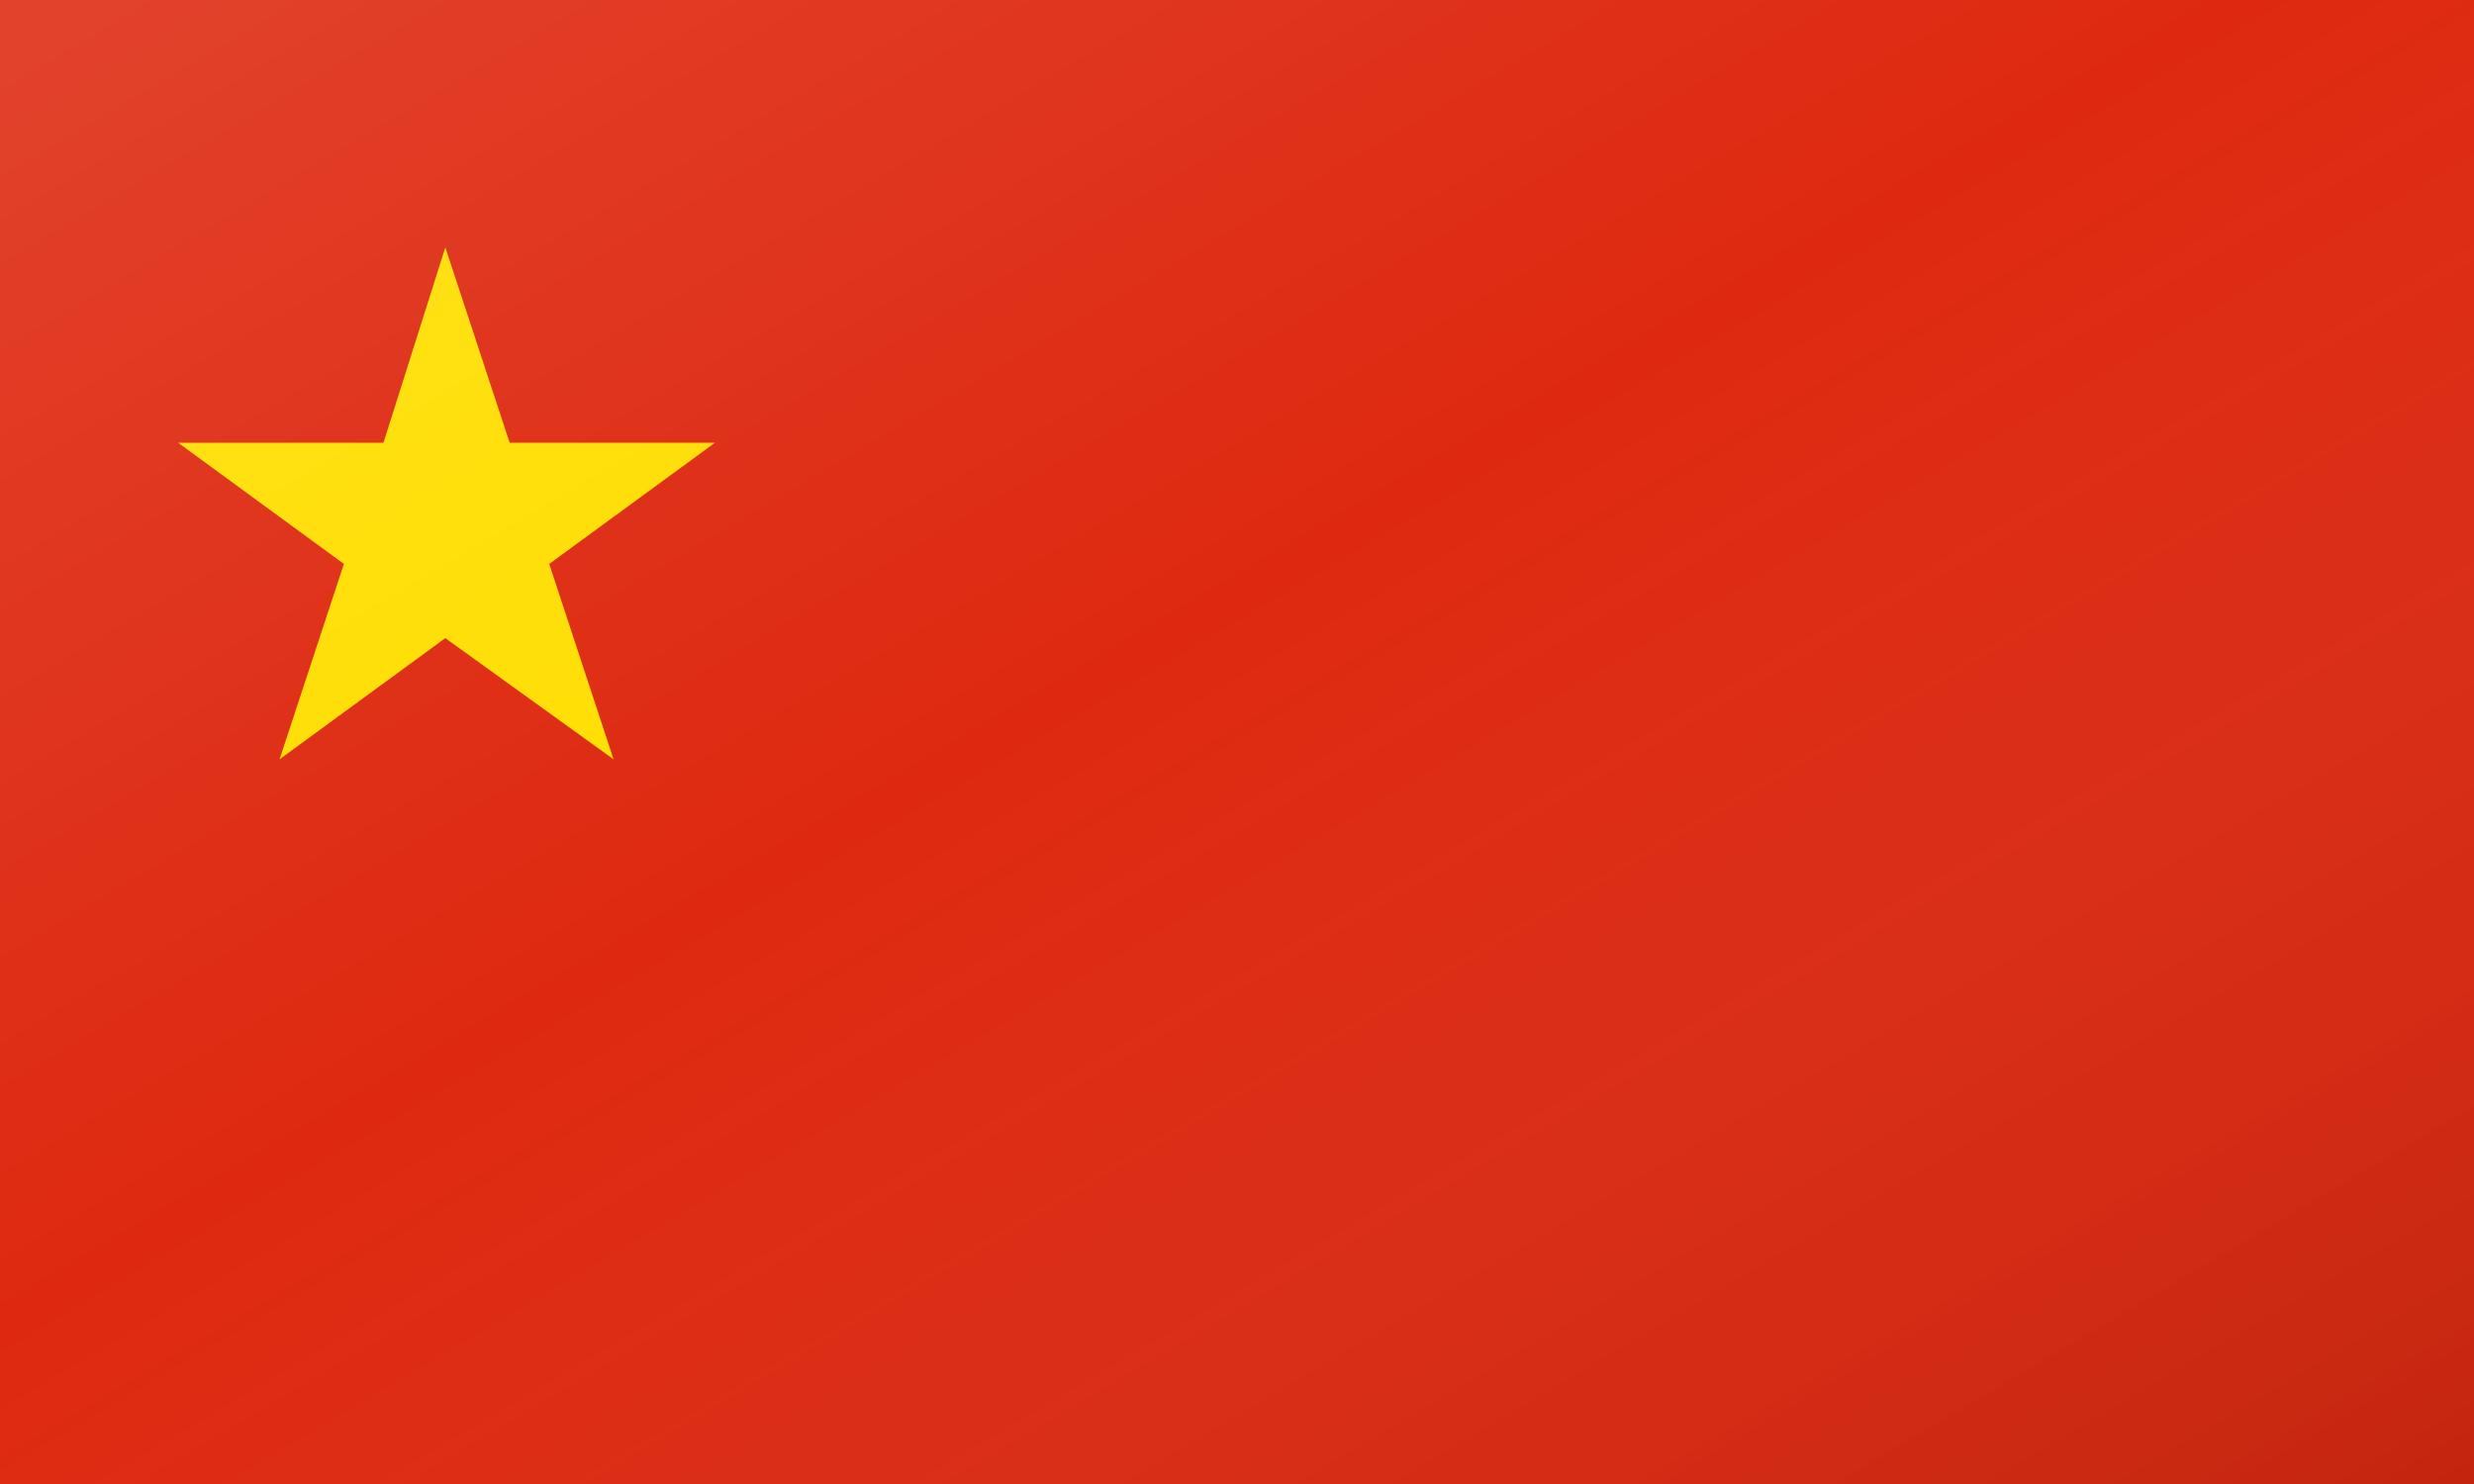
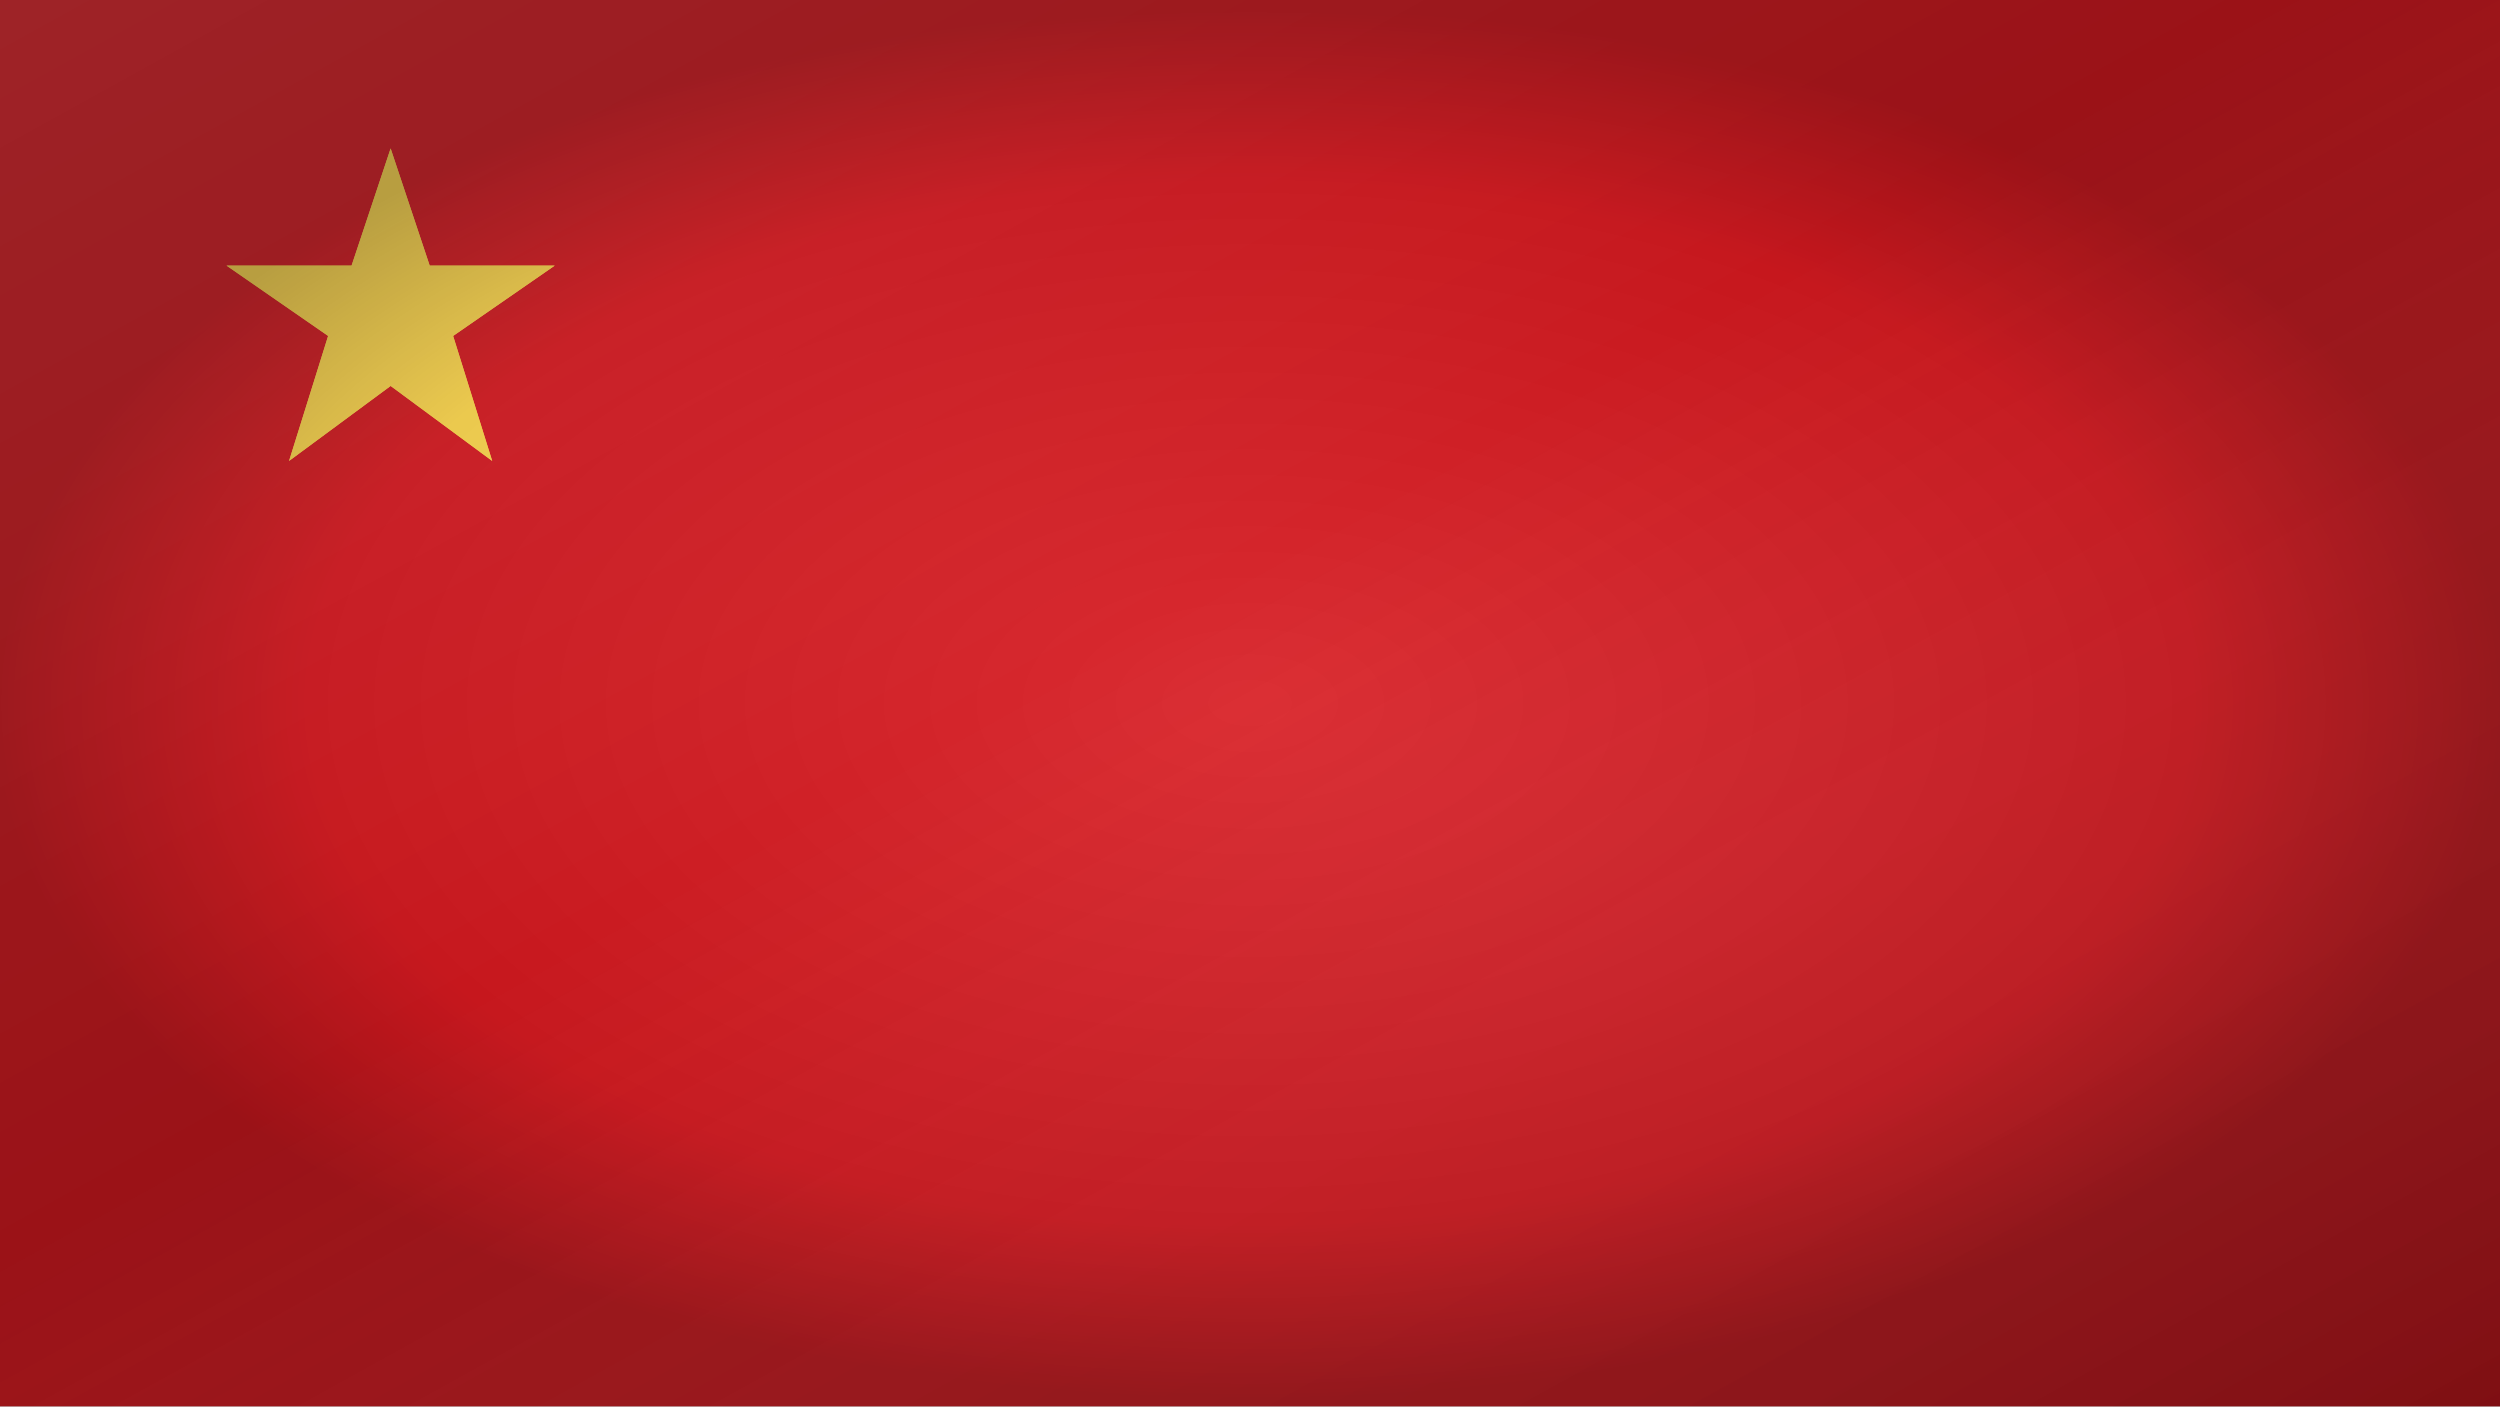
- <svg xmlns="http://www.w3.org/2000/svg" viewBox="0 0 100 60" preserveAspectRatio="none">
+ <svg xmlns="http://www.w3.org/2000/svg" viewBox="0 0 1600 900" preserveAspectRatio="xMidYMid slice">
  <defs>
-     <linearGradient id="shine" x1="0" y1="0" x2="1" y2="1">
-       <stop offset="0" stop-color="#fff" stop-opacity=".12" />
+     <linearGradient id="shade" x1="0" y1="0" x2="1" y2="1">
+       <stop offset="0" stop-color="#fff" stop-opacity=".10" />
      <stop offset=".45" stop-color="#fff" stop-opacity="0" />
-       <stop offset="1" stop-color="#000" stop-opacity=".12" />
+       <stop offset="1" stop-color="#000" stop-opacity=".18" />
    </linearGradient>
+     <radialGradient id="v">
+       <stop offset="0" stop-color="#fff" stop-opacity=".08" />
+       <stop offset=".75" stop-color="#000" stop-opacity=".08" />
+       <stop offset="1" stop-color="#000" stop-opacity=".28" />
+     </radialGradient>
  </defs>
-   <rect width="100" height="60" fill="#de2910" />
-   <path fill="#ffde00" d="M18 10l2.6 7.9h8.3l-6.7 4.9 2.6 7.9-6.8-4.9-6.7 4.9 2.6-7.9-6.7-4.9h8.3z" />
-   <rect width="100" height="60" fill="url(#shine)" />
+   <rect width="1600" height="900" fill="#111" />
+   <rect width="1600" height="900" fill="#d71920" />
+   <g transform="translate(250 205)" fill="#ffd84d">
+     <path d="M0-110 25-35 105-35 40 10 65 90 0 42-65 90-40 10-105-35-25-35Z" />{''.join(f'<path transform="rotate({i*72}) translate(0 -180) scale(.28)" d="M0-110 25-35 105-35 40 10 65 90 0 42-65 90-40 10-105-35-25-35Z" />' for i in range(1,5))}</g>
+   <rect width="1600" height="900" fill="url(#shade)" />
+   <rect width="1600" height="900" fill="url(#v)" />
</svg>
